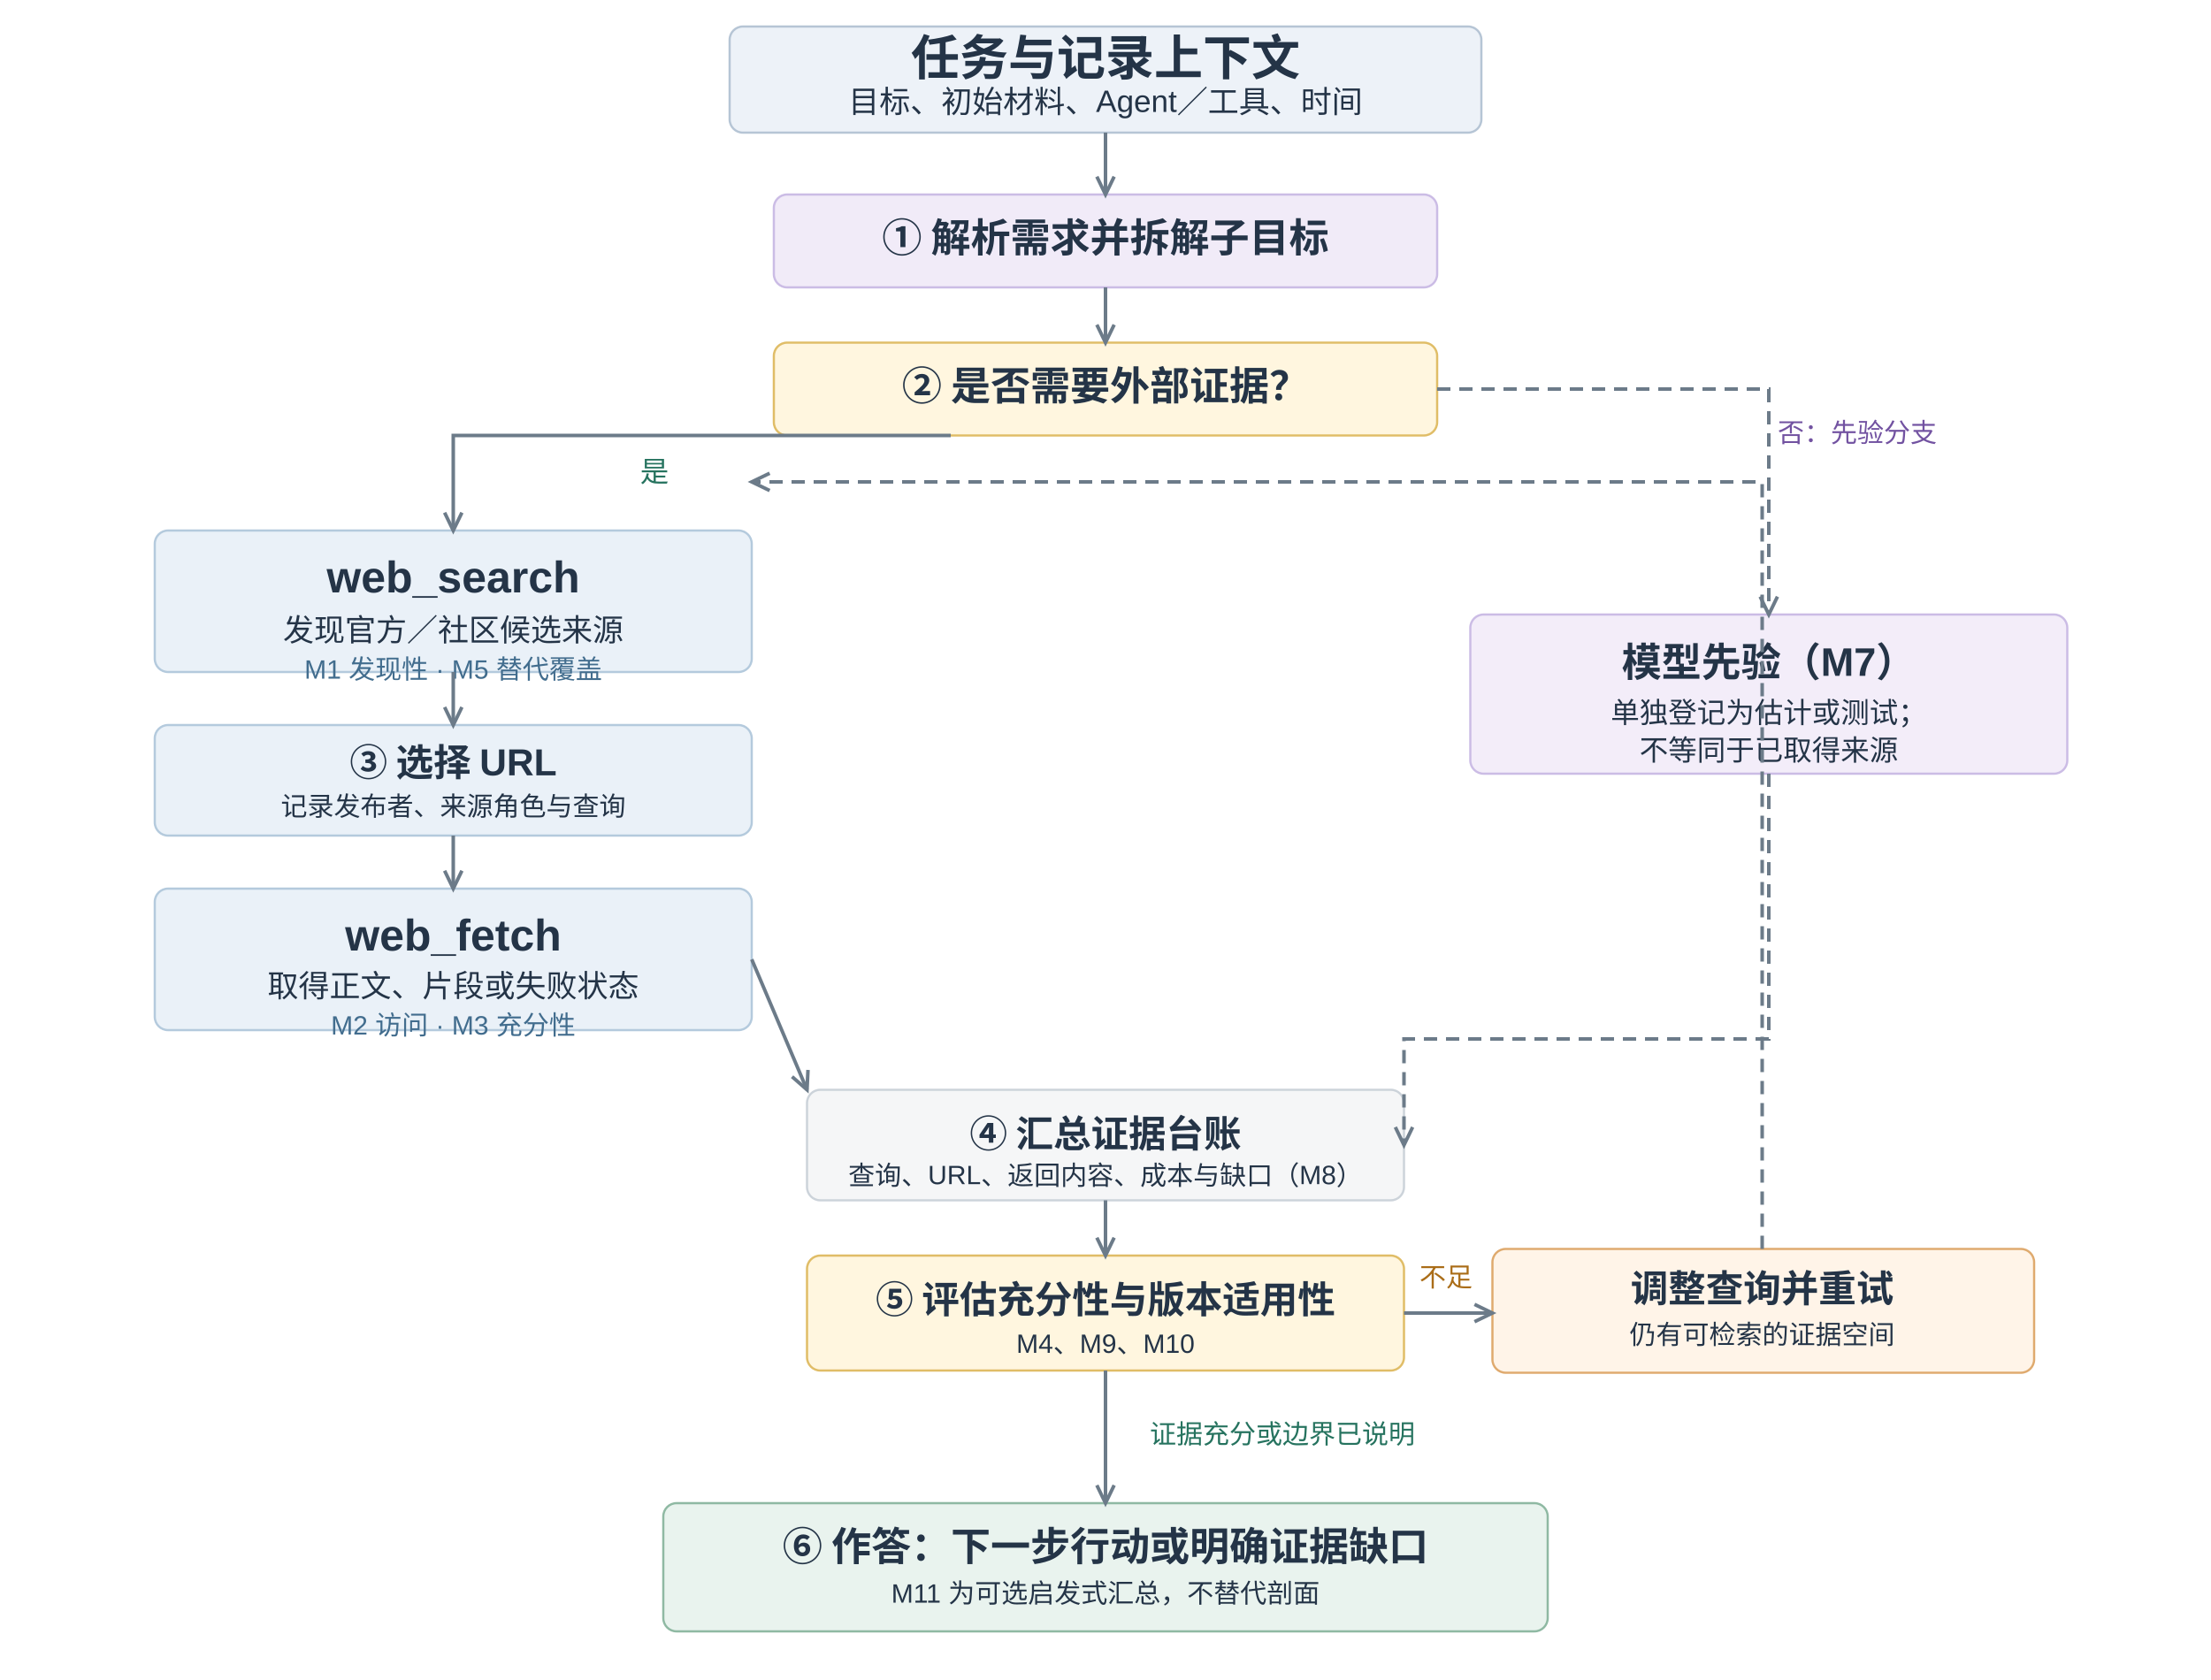
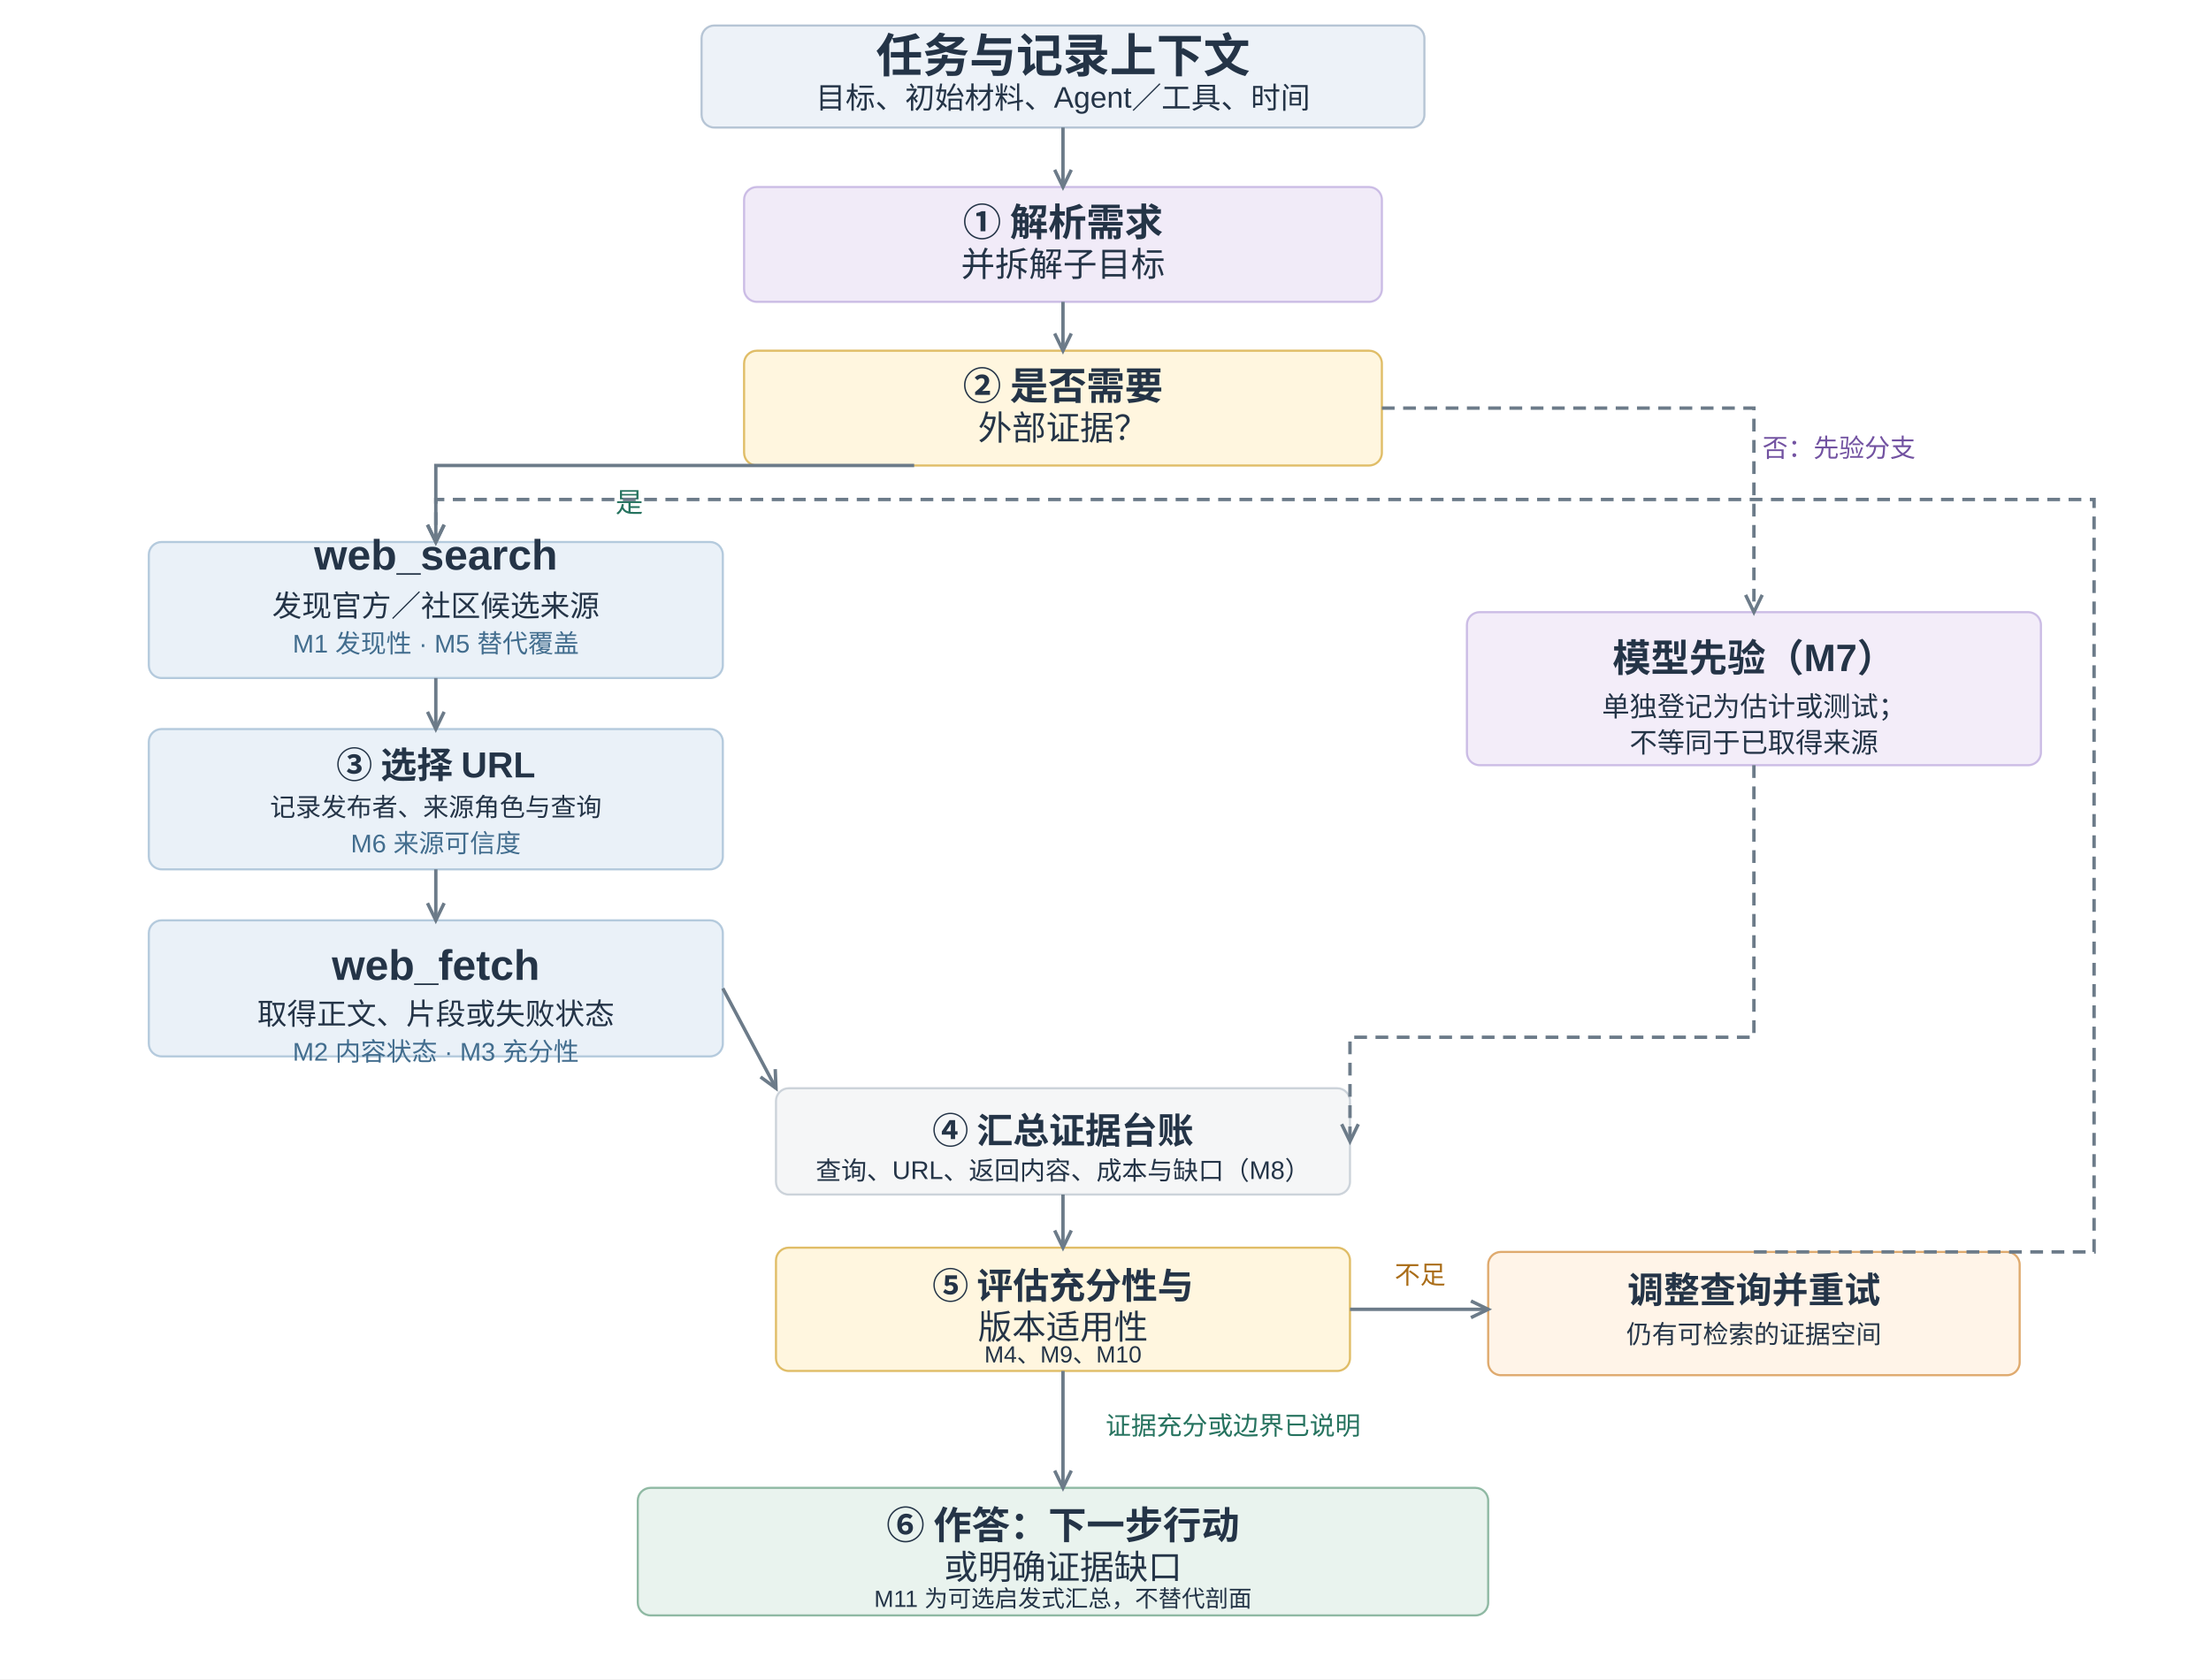
- <svg xmlns="http://www.w3.org/2000/svg" width="1000" height="760" viewBox="0 0 1000 760" role="img">
+ <svg xmlns="http://www.w3.org/2000/svg" width="1040" height="790" viewBox="0 0 1040 790" role="img">
  <rect width="100%" height="100%" fill="white" />
  <rect x="330" y="12" width="340" height="48" rx="6" fill="#edf2f8" stroke="#b6c5d5" />
  <text x="500" y="34" font-family="Arial, PingFang SC, Noto Sans CJK SC, sans-serif" font-size="22" font-weight="700" text-anchor="middle" fill="#243447">任务与记录上下文</text>
  <text x="500" y="51" font-family="Arial, PingFang SC, Noto Sans CJK SC, sans-serif" font-size="14" font-weight="400" text-anchor="middle" fill="#243447">目标、初始材料、Agent／工具、时间</text>
-   <rect x="350" y="88" width="300" height="42" rx="6" fill="#f1ebf8" stroke="#cbbce5" />
-   <text x="500" y="114" font-family="Arial, PingFang SC, Noto Sans CJK SC, sans-serif" font-size="18" font-weight="700" text-anchor="middle" fill="#243447">① 解析需求并拆解子目标</text>
-   <rect x="350" y="155" width="300" height="42" rx="6" fill="#fff6df" stroke="#e0bd67" />
-   <text x="500" y="181" font-family="Arial, PingFang SC, Noto Sans CJK SC, sans-serif" font-size="18" font-weight="700" text-anchor="middle" fill="#243447">② 是否需要外部证据？</text>
-   <rect x="70" y="240" width="270" height="64" rx="6" fill="#eaf1f8" stroke="#b4cadd" />
+   <rect x="350" y="88" width="300" height="54" rx="6" fill="#f1ebf8" stroke="#cbbce5" />
+   <text x="500" y="111" font-family="Arial, PingFang SC, Noto Sans CJK SC, sans-serif" font-size="18" font-weight="700" text-anchor="middle" fill="#243447">① 解析需求</text>
+   <text x="500" y="130" font-family="Arial, PingFang SC, Noto Sans CJK SC, sans-serif" font-size="16" font-weight="400" text-anchor="middle" fill="#243447">并拆解子目标</text>
+   <rect x="350" y="165" width="300" height="54" rx="6" fill="#fff6df" stroke="#e0bd67" />
+   <text x="500" y="188" font-family="Arial, PingFang SC, Noto Sans CJK SC, sans-serif" font-size="18" font-weight="700" text-anchor="middle" fill="#243447">② 是否需要</text>
+   <text x="500" y="207" font-family="Arial, PingFang SC, Noto Sans CJK SC, sans-serif" font-size="16" font-weight="400" text-anchor="middle" fill="#243447">外部证据？</text>
+   <rect x="70" y="255" width="270" height="64" rx="6" fill="#eaf1f8" stroke="#b4cadd" />
  <text x="205" y="268" font-family="Arial, PingFang SC, Noto Sans CJK SC, sans-serif" font-size="20" font-weight="700" text-anchor="middle" fill="#243447">web_search</text>
  <text x="205" y="290" font-family="Arial, PingFang SC, Noto Sans CJK SC, sans-serif" font-size="14" font-weight="400" text-anchor="middle" fill="#243447">发现官方／社区候选来源</text>
  <text x="205" y="307" font-family="Arial, PingFang SC, Noto Sans CJK SC, sans-serif" font-size="12" font-weight="400" text-anchor="middle" fill="#426d8e">M1 发现性 · M5 替代覆盖</text>
-   <rect x="70" y="328" width="270" height="50" rx="6" fill="#eaf1f8" stroke="#b4cadd" />
-   <text x="205" y="351" font-family="Arial, PingFang SC, Noto Sans CJK SC, sans-serif" font-size="17" font-weight="700" text-anchor="middle" fill="#243447">③ 选择 URL</text>
-   <text x="205" y="369" font-family="Arial, PingFang SC, Noto Sans CJK SC, sans-serif" font-size="12" font-weight="400" text-anchor="middle" fill="#243447">记录发布者、来源角色与查询</text>
-   <rect x="70" y="402" width="270" height="64" rx="6" fill="#eaf1f8" stroke="#b4cadd" />
-   <text x="205" y="430" font-family="Arial, PingFang SC, Noto Sans CJK SC, sans-serif" font-size="20" font-weight="700" text-anchor="middle" fill="#243447">web_fetch</text>
-   <text x="205" y="451" font-family="Arial, PingFang SC, Noto Sans CJK SC, sans-serif" font-size="14" font-weight="400" text-anchor="middle" fill="#243447">取得正文、片段或失败状态</text>
-   <text x="205" y="468" font-family="Arial, PingFang SC, Noto Sans CJK SC, sans-serif" font-size="12" font-weight="400" text-anchor="middle" fill="#426d8e">M2 访问 · M3 充分性</text>
-   <rect x="665" y="278" width="270" height="72" rx="6" fill="#f3edf9" stroke="#cbbce5" />
-   <text x="800" y="306" font-family="Arial, PingFang SC, Noto Sans CJK SC, sans-serif" font-size="18" font-weight="700" text-anchor="middle" fill="#243447">模型先验（M7）</text>
-   <text x="800" y="327" font-family="Arial, PingFang SC, Noto Sans CJK SC, sans-serif" font-size="13" font-weight="400" text-anchor="middle" fill="#243447">单独登记为估计或测试；</text>
-   <text x="800" y="344" font-family="Arial, PingFang SC, Noto Sans CJK SC, sans-serif" font-size="13" font-weight="400" text-anchor="middle" fill="#243447">不等同于已取得来源</text>
-   <rect x="365" y="493" width="270" height="50" rx="6" fill="#f5f6f7" stroke="#ccd3da" />
-   <text x="500" y="519" font-family="Arial, PingFang SC, Noto Sans CJK SC, sans-serif" font-size="17" font-weight="700" text-anchor="middle" fill="#243447">④ 汇总证据台账</text>
-   <text x="500" y="536" font-family="Arial, PingFang SC, Noto Sans CJK SC, sans-serif" font-size="12" font-weight="400" text-anchor="middle" fill="#243447">查询、URL、返回内容、成本与缺口（M8）</text>
-   <rect x="365" y="568" width="270" height="52" rx="6" fill="#fff6df" stroke="#e0bd67" />
-   <text x="500" y="594" font-family="Arial, PingFang SC, Noto Sans CJK SC, sans-serif" font-size="17" font-weight="700" text-anchor="middle" fill="#243447">⑤ 评估充分性与版本适用性</text>
-   <text x="500" y="612" font-family="Arial, PingFang SC, Noto Sans CJK SC, sans-serif" font-size="12" font-weight="400" text-anchor="middle" fill="#243447">M4、M9、M10</text>
-   <rect x="675" y="565" width="245" height="56" rx="6" fill="#fff4e8" stroke="#dfaa6e" />
-   <text x="797" y="589" font-family="Arial, PingFang SC, Noto Sans CJK SC, sans-serif" font-size="17" font-weight="700" text-anchor="middle" fill="#243447">调整查询并重试</text>
-   <text x="797" y="608" font-family="Arial, PingFang SC, Noto Sans CJK SC, sans-serif" font-size="12" font-weight="400" text-anchor="middle" fill="#243447">仍有可检索的证据空间</text>
-   <rect x="300" y="680" width="400" height="58" rx="6" fill="#e9f3ee" stroke="#8fb9a3" />
-   <text x="500" y="706" font-family="Arial, PingFang SC, Noto Sans CJK SC, sans-serif" font-size="18" font-weight="700" text-anchor="middle" fill="#243447">⑥ 作答：下一步行动或明确证据缺口</text>
-   <text x="500" y="725" font-family="Arial, PingFang SC, Noto Sans CJK SC, sans-serif" font-size="12" font-weight="400" text-anchor="middle" fill="#243447">M11 为可选启发式汇总，不替代剖面</text>
+   <rect x="70" y="343" width="270" height="66" rx="6" fill="#eaf1f8" stroke="#b4cadd" />
+   <text x="205" y="366" font-family="Arial, PingFang SC, Noto Sans CJK SC, sans-serif" font-size="17" font-weight="700" text-anchor="middle" fill="#243447">③ 选择 URL</text>
+   <text x="205" y="384" font-family="Arial, PingFang SC, Noto Sans CJK SC, sans-serif" font-size="12" font-weight="400" text-anchor="middle" fill="#243447">记录发布者、来源角色与查询</text>
+   <text x="205" y="401" font-family="Arial, PingFang SC, Noto Sans CJK SC, sans-serif" font-size="12" font-weight="400" text-anchor="middle" fill="#426d8e">M6 来源可信度</text>
+   <rect x="70" y="433" width="270" height="64" rx="6" fill="#eaf1f8" stroke="#b4cadd" />
+   <text x="205" y="461" font-family="Arial, PingFang SC, Noto Sans CJK SC, sans-serif" font-size="20" font-weight="700" text-anchor="middle" fill="#243447">web_fetch</text>
+   <text x="205" y="482" font-family="Arial, PingFang SC, Noto Sans CJK SC, sans-serif" font-size="14" font-weight="400" text-anchor="middle" fill="#243447">取得正文、片段或失败状态</text>
+   <text x="205" y="499" font-family="Arial, PingFang SC, Noto Sans CJK SC, sans-serif" font-size="12" font-weight="400" text-anchor="middle" fill="#426d8e">M2 内容状态 · M3 充分性</text>
+   <rect x="690" y="288" width="270" height="72" rx="6" fill="#f3edf9" stroke="#cbbce5" />
+   <text x="825" y="316" font-family="Arial, PingFang SC, Noto Sans CJK SC, sans-serif" font-size="18" font-weight="700" text-anchor="middle" fill="#243447">模型先验（M7）</text>
+   <text x="825" y="337" font-family="Arial, PingFang SC, Noto Sans CJK SC, sans-serif" font-size="13" font-weight="400" text-anchor="middle" fill="#243447">单独登记为估计或测试；</text>
+   <text x="825" y="354" font-family="Arial, PingFang SC, Noto Sans CJK SC, sans-serif" font-size="13" font-weight="400" text-anchor="middle" fill="#243447">不等同于已取得来源</text>
+   <rect x="365" y="512" width="270" height="50" rx="6" fill="#f5f6f7" stroke="#ccd3da" />
+   <text x="500" y="538" font-family="Arial, PingFang SC, Noto Sans CJK SC, sans-serif" font-size="17" font-weight="700" text-anchor="middle" fill="#243447">④ 汇总证据台账</text>
+   <text x="500" y="555" font-family="Arial, PingFang SC, Noto Sans CJK SC, sans-serif" font-size="12" font-weight="400" text-anchor="middle" fill="#243447">查询、URL、返回内容、成本与缺口（M8）</text>
+   <rect x="365" y="587" width="270" height="58" rx="6" fill="#fff6df" stroke="#e0bd67" />
+   <text x="500" y="611" font-family="Arial, PingFang SC, Noto Sans CJK SC, sans-serif" font-size="17" font-weight="700" text-anchor="middle" fill="#243447">⑤ 评估充分性与</text>
+   <text x="500" y="630" font-family="Arial, PingFang SC, Noto Sans CJK SC, sans-serif" font-size="16" font-weight="400" text-anchor="middle" fill="#243447">版本适用性</text>
+   <text x="500" y="641" font-family="Arial, PingFang SC, Noto Sans CJK SC, sans-serif" font-size="11" font-weight="400" text-anchor="middle" fill="#243447">M4、M9、M10</text>
+   <rect x="700" y="589" width="250" height="58" rx="6" fill="#fff4e8" stroke="#dfaa6e" />
+   <text x="825" y="613" font-family="Arial, PingFang SC, Noto Sans CJK SC, sans-serif" font-size="17" font-weight="700" text-anchor="middle" fill="#243447">调整查询并重试</text>
+   <text x="825" y="632" font-family="Arial, PingFang SC, Noto Sans CJK SC, sans-serif" font-size="12" font-weight="400" text-anchor="middle" fill="#243447">仍有可检索的证据空间</text>
+   <rect x="300" y="700" width="400" height="60" rx="6" fill="#e9f3ee" stroke="#8fb9a3" />
+   <text x="500" y="724" font-family="Arial, PingFang SC, Noto Sans CJK SC, sans-serif" font-size="18" font-weight="700" text-anchor="middle" fill="#243447">⑥ 作答：下一步行动</text>
+   <text x="500" y="743" font-family="Arial, PingFang SC, Noto Sans CJK SC, sans-serif" font-size="16" font-weight="400" text-anchor="middle" fill="#243447">或明确证据缺口</text>
+   <text x="500" y="756" font-family="Arial, PingFang SC, Noto Sans CJK SC, sans-serif" font-size="11" font-weight="400" text-anchor="middle" fill="#243447">M11 为可选启发式汇总，不替代剖面</text>
  <polyline points="500,60 500,88" fill="none" stroke="#6c7b89" stroke-width="1.6" />
  <polyline points="496.085,79.896 500,88 503.915,79.896" fill="none" stroke="#6c7b89" stroke-width="1.6" />
-   <polyline points="500,130 500,155" fill="none" stroke="#6c7b89" stroke-width="1.6" />
-   <polyline points="496.085,146.896 500,155 503.915,146.896" fill="none" stroke="#6c7b89" stroke-width="1.6" />
-   <polyline points="430,197 205,197 205,240" fill="none" stroke="#6c7b89" stroke-width="1.6" />
-   <polyline points="201.085,231.896 205,240 208.915,231.896" fill="none" stroke="#6c7b89" stroke-width="1.6" />
-   <text x="296" y="218" font-family="Arial, PingFang SC, Noto Sans CJK SC, sans-serif" font-size="13" font-weight="400" text-anchor="middle" fill="#26735f">是</text>
-   <polyline points="205,304 205,328" fill="none" stroke="#6c7b89" stroke-width="1.6" />
-   <polyline points="201.085,319.896 205,328 208.915,319.896" fill="none" stroke="#6c7b89" stroke-width="1.6" />
-   <polyline points="205,378 205,402" fill="none" stroke="#6c7b89" stroke-width="1.6" />
-   <polyline points="201.085,393.896 205,402 208.915,393.896" fill="none" stroke="#6c7b89" stroke-width="1.6" />
-   <polyline points="340,434 365,493" fill="none" stroke="#6c7b89" stroke-width="1.6" />
-   <polyline points="358.234,487.066 365,493 365.443,484.011" fill="none" stroke="#6c7b89" stroke-width="1.6" />
-   <polyline points="650,176 800,176 800,278" fill="none" stroke="#6c7b89" stroke-width="1.6" stroke-dasharray="6 4" />
-   <polyline points="796.085,269.896 800,278 803.915,269.896" fill="none" stroke="#6c7b89" stroke-width="1.6" />
-   <text x="804" y="200" font-family="Arial, PingFang SC, Noto Sans CJK SC, sans-serif" font-size="12" font-weight="400" text-anchor="start" fill="#7252a1">否：先验分支</text>
-   <polyline points="800,350 800,470 635,470 635,518" fill="none" stroke="#6c7b89" stroke-width="1.6" stroke-dasharray="6 4" />
-   <polyline points="631.085,509.896 635,518 638.915,509.896" fill="none" stroke="#6c7b89" stroke-width="1.6" />
-   <polyline points="500,543 500,568" fill="none" stroke="#6c7b89" stroke-width="1.6" />
-   <polyline points="496.085,559.896 500,568 503.915,559.896" fill="none" stroke="#6c7b89" stroke-width="1.6" />
-   <polyline points="500,620 500,680" fill="none" stroke="#6c7b89" stroke-width="1.6" />
-   <polyline points="496.085,671.896 500,680 503.915,671.896" fill="none" stroke="#6c7b89" stroke-width="1.6" />
-   <text x="520" y="653" font-family="Arial, PingFang SC, Noto Sans CJK SC, sans-serif" font-size="12" font-weight="400" text-anchor="start" fill="#26735f">证据充分或边界已说明</text>
-   <polyline points="635,594 675,594" fill="none" stroke="#6c7b89" stroke-width="1.6" />
-   <polyline points="666.896,597.915 675,594 666.896,590.085" fill="none" stroke="#6c7b89" stroke-width="1.6" />
-   <text x="654" y="582" font-family="Arial, PingFang SC, Noto Sans CJK SC, sans-serif" font-size="12" font-weight="400" text-anchor="middle" fill="#aa6d18">不足</text>
-   <polyline points="797,565 797,218 340,218" fill="none" stroke="#6c7b89" stroke-width="1.6" stroke-dasharray="6 4" />
-   <polyline points="348.104,214.085 340,218 348.104,221.915" fill="none" stroke="#6c7b89" stroke-width="1.6" />
+   <polyline points="500,142 500,165" fill="none" stroke="#6c7b89" stroke-width="1.6" />
+   <polyline points="496.085,156.896 500,165 503.915,156.896" fill="none" stroke="#6c7b89" stroke-width="1.6" />
+   <polyline points="430,219 205,219 205,255" fill="none" stroke="#6c7b89" stroke-width="1.6" />
+   <polyline points="201.085,246.896 205,255 208.915,246.896" fill="none" stroke="#6c7b89" stroke-width="1.6" />
+   <text x="296" y="241" font-family="Arial, PingFang SC, Noto Sans CJK SC, sans-serif" font-size="13" font-weight="400" text-anchor="middle" fill="#26735f">是</text>
+   <polyline points="205,319 205,343" fill="none" stroke="#6c7b89" stroke-width="1.6" />
+   <polyline points="201.085,334.896 205,343 208.915,334.896" fill="none" stroke="#6c7b89" stroke-width="1.6" />
+   <polyline points="205,409 205,433" fill="none" stroke="#6c7b89" stroke-width="1.6" />
+   <polyline points="201.085,424.896 205,433 208.915,424.896" fill="none" stroke="#6c7b89" stroke-width="1.6" />
+   <polyline points="340,465 365,512" fill="none" stroke="#6c7b89" stroke-width="1.6" />
+   <polyline points="357.738,506.684 365,512 364.65,503.007" fill="none" stroke="#6c7b89" stroke-width="1.6" />
+   <polyline points="650,192 825,192 825,288" fill="none" stroke="#6c7b89" stroke-width="1.6" stroke-dasharray="6 4" />
+   <polyline points="821.085,279.896 825,288 828.915,279.896" fill="none" stroke="#6c7b89" stroke-width="1.6" />
+   <text x="829" y="215" font-family="Arial, PingFang SC, Noto Sans CJK SC, sans-serif" font-size="12" font-weight="400" text-anchor="start" fill="#7252a1">否：先验分支</text>
+   <polyline points="825,360 825,488 635,488 635,537" fill="none" stroke="#6c7b89" stroke-width="1.6" stroke-dasharray="6 4" />
+   <polyline points="631.085,528.896 635,537 638.915,528.896" fill="none" stroke="#6c7b89" stroke-width="1.6" />
+   <polyline points="500,562 500,587" fill="none" stroke="#6c7b89" stroke-width="1.6" />
+   <polyline points="496.085,578.896 500,587 503.915,578.896" fill="none" stroke="#6c7b89" stroke-width="1.6" />
+   <polyline points="500,645 500,700" fill="none" stroke="#6c7b89" stroke-width="1.6" />
+   <polyline points="496.085,691.896 500,700 503.915,691.896" fill="none" stroke="#6c7b89" stroke-width="1.6" />
+   <text x="520" y="675" font-family="Arial, PingFang SC, Noto Sans CJK SC, sans-serif" font-size="12" font-weight="400" text-anchor="start" fill="#26735f">证据充分或边界已说明</text>
+   <polyline points="635,616 700,616" fill="none" stroke="#6c7b89" stroke-width="1.6" />
+   <polyline points="691.896,619.915 700,616 691.896,612.085" fill="none" stroke="#6c7b89" stroke-width="1.6" />
+   <text x="668" y="604" font-family="Arial, PingFang SC, Noto Sans CJK SC, sans-serif" font-size="12" font-weight="400" text-anchor="middle" fill="#aa6d18">不足</text>
+   <polyline points="825,589 985,589 985,235 205,235 205,255" fill="none" stroke="#6c7b89" stroke-width="1.6" stroke-dasharray="6 4" />
+   <polyline points="201.085,246.896 205,255 208.915,246.896" fill="none" stroke="#6c7b89" stroke-width="1.6" />
</svg>
